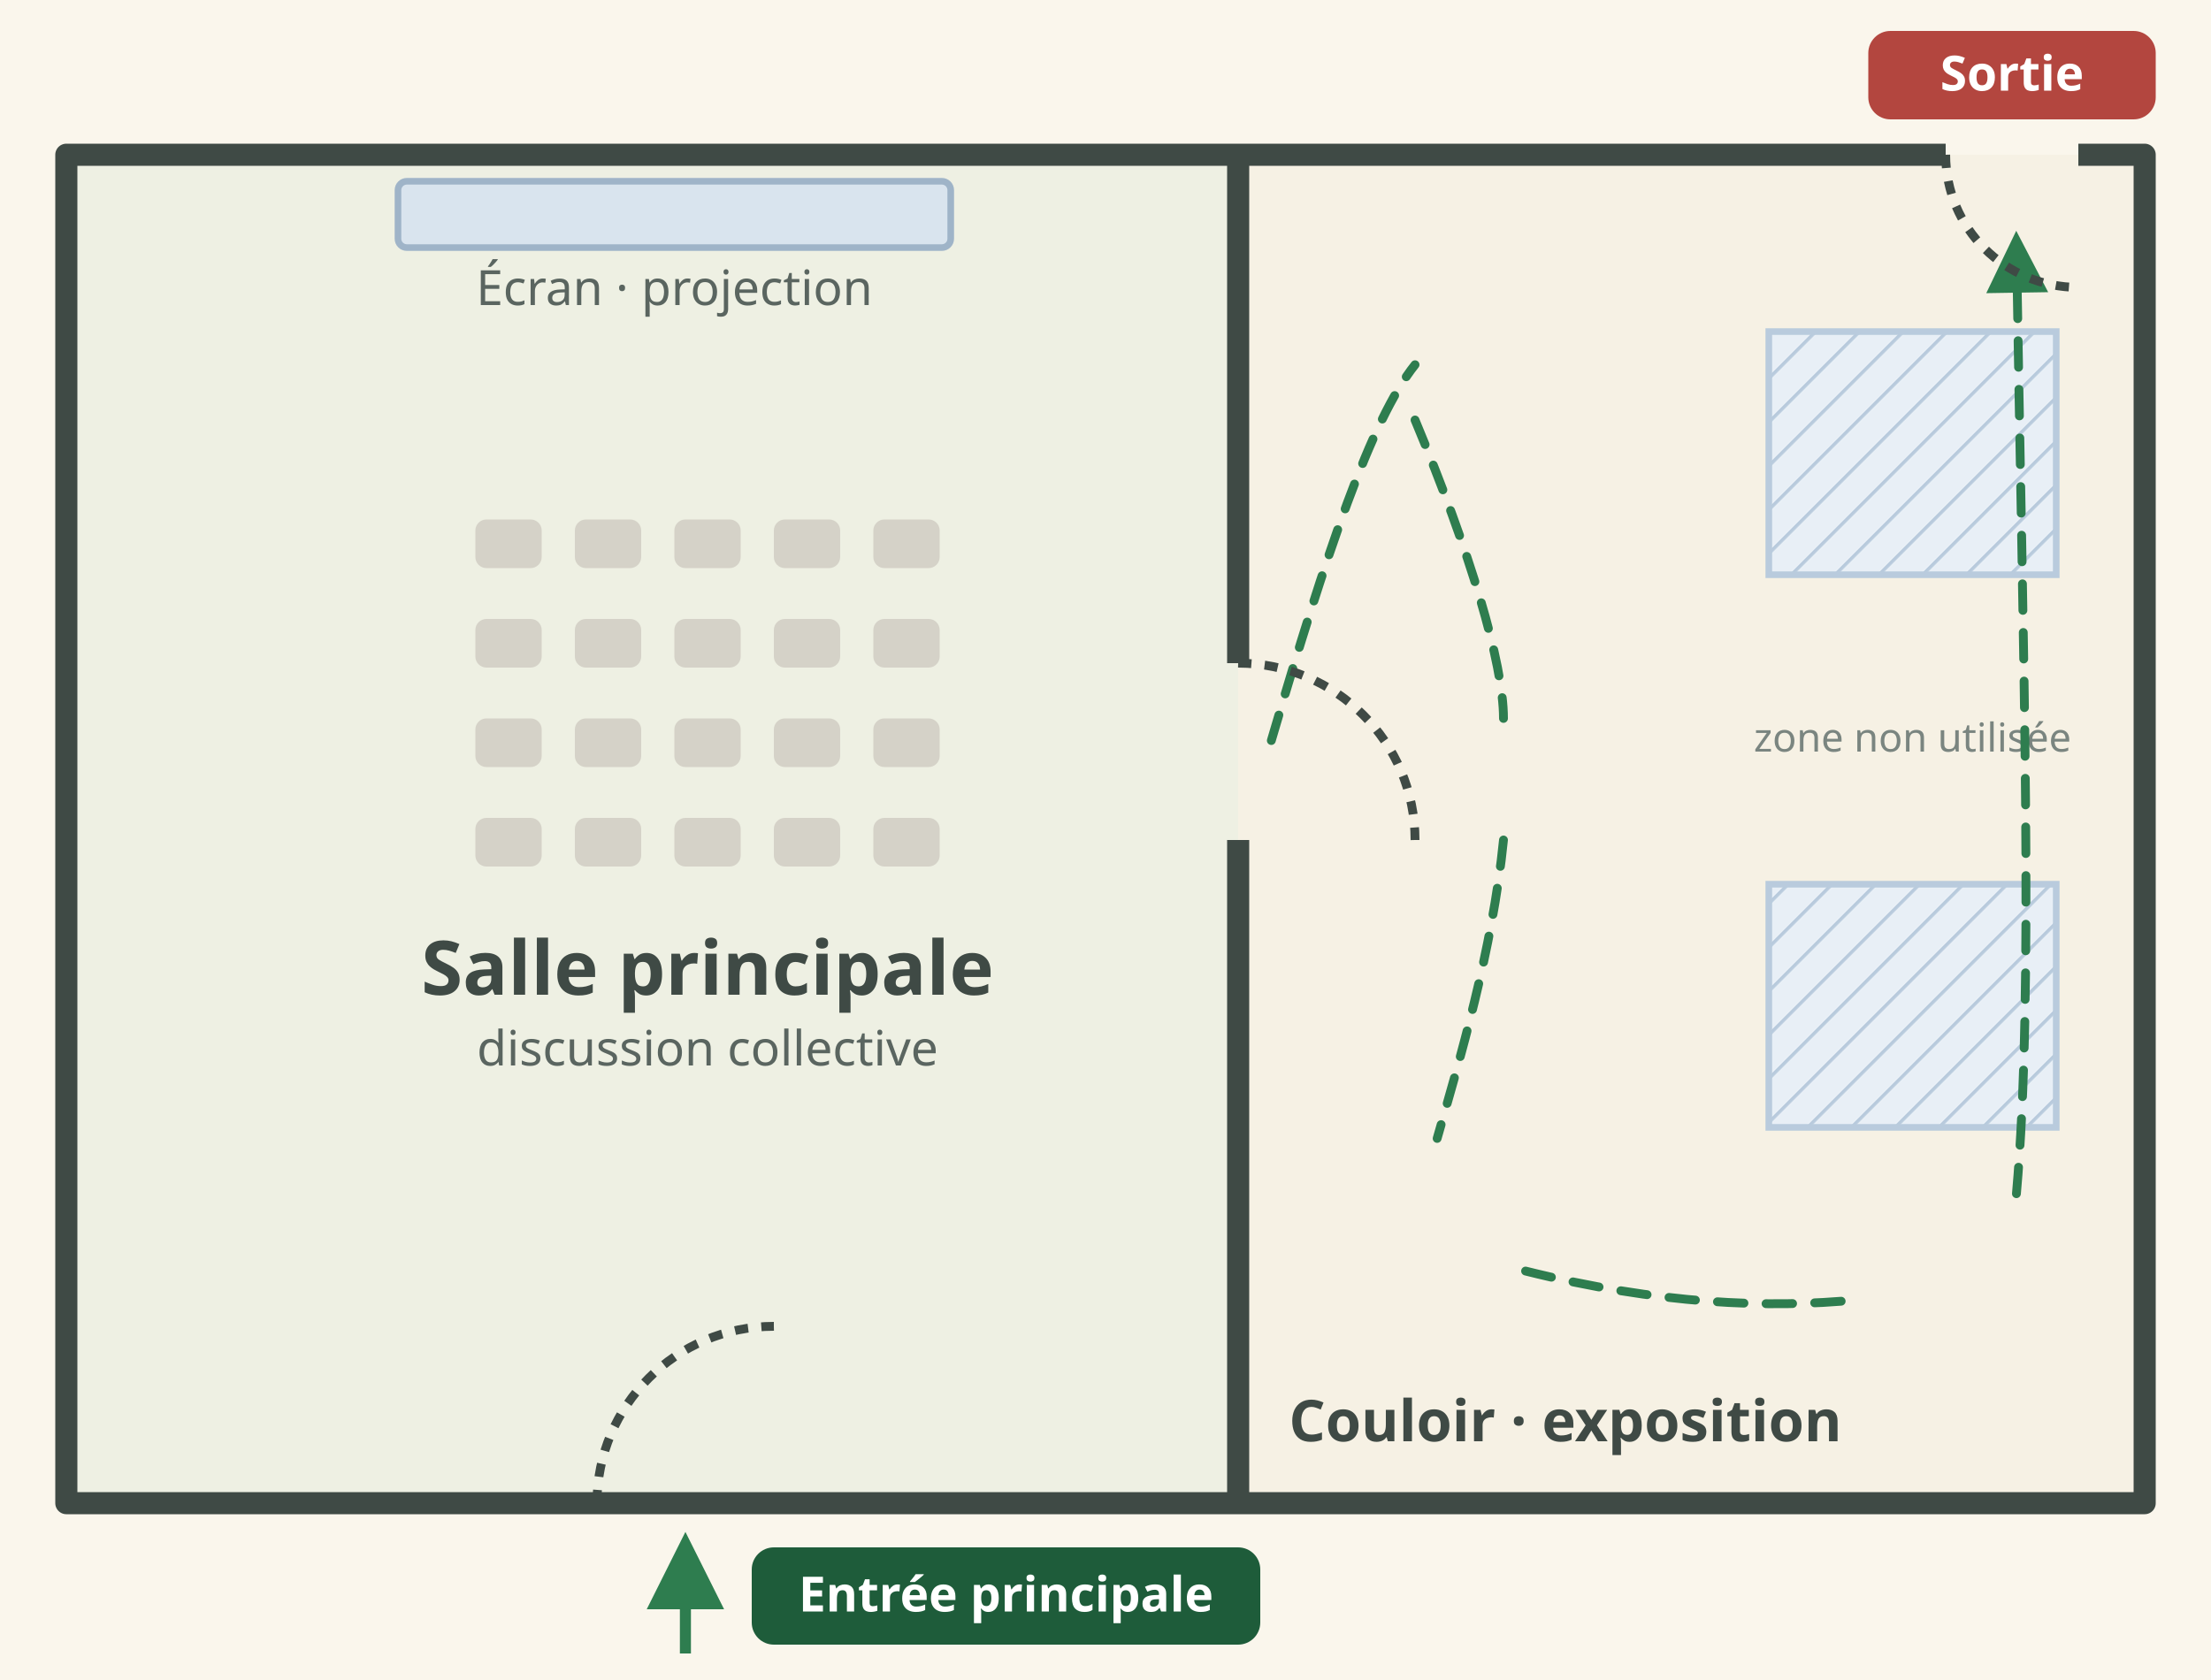
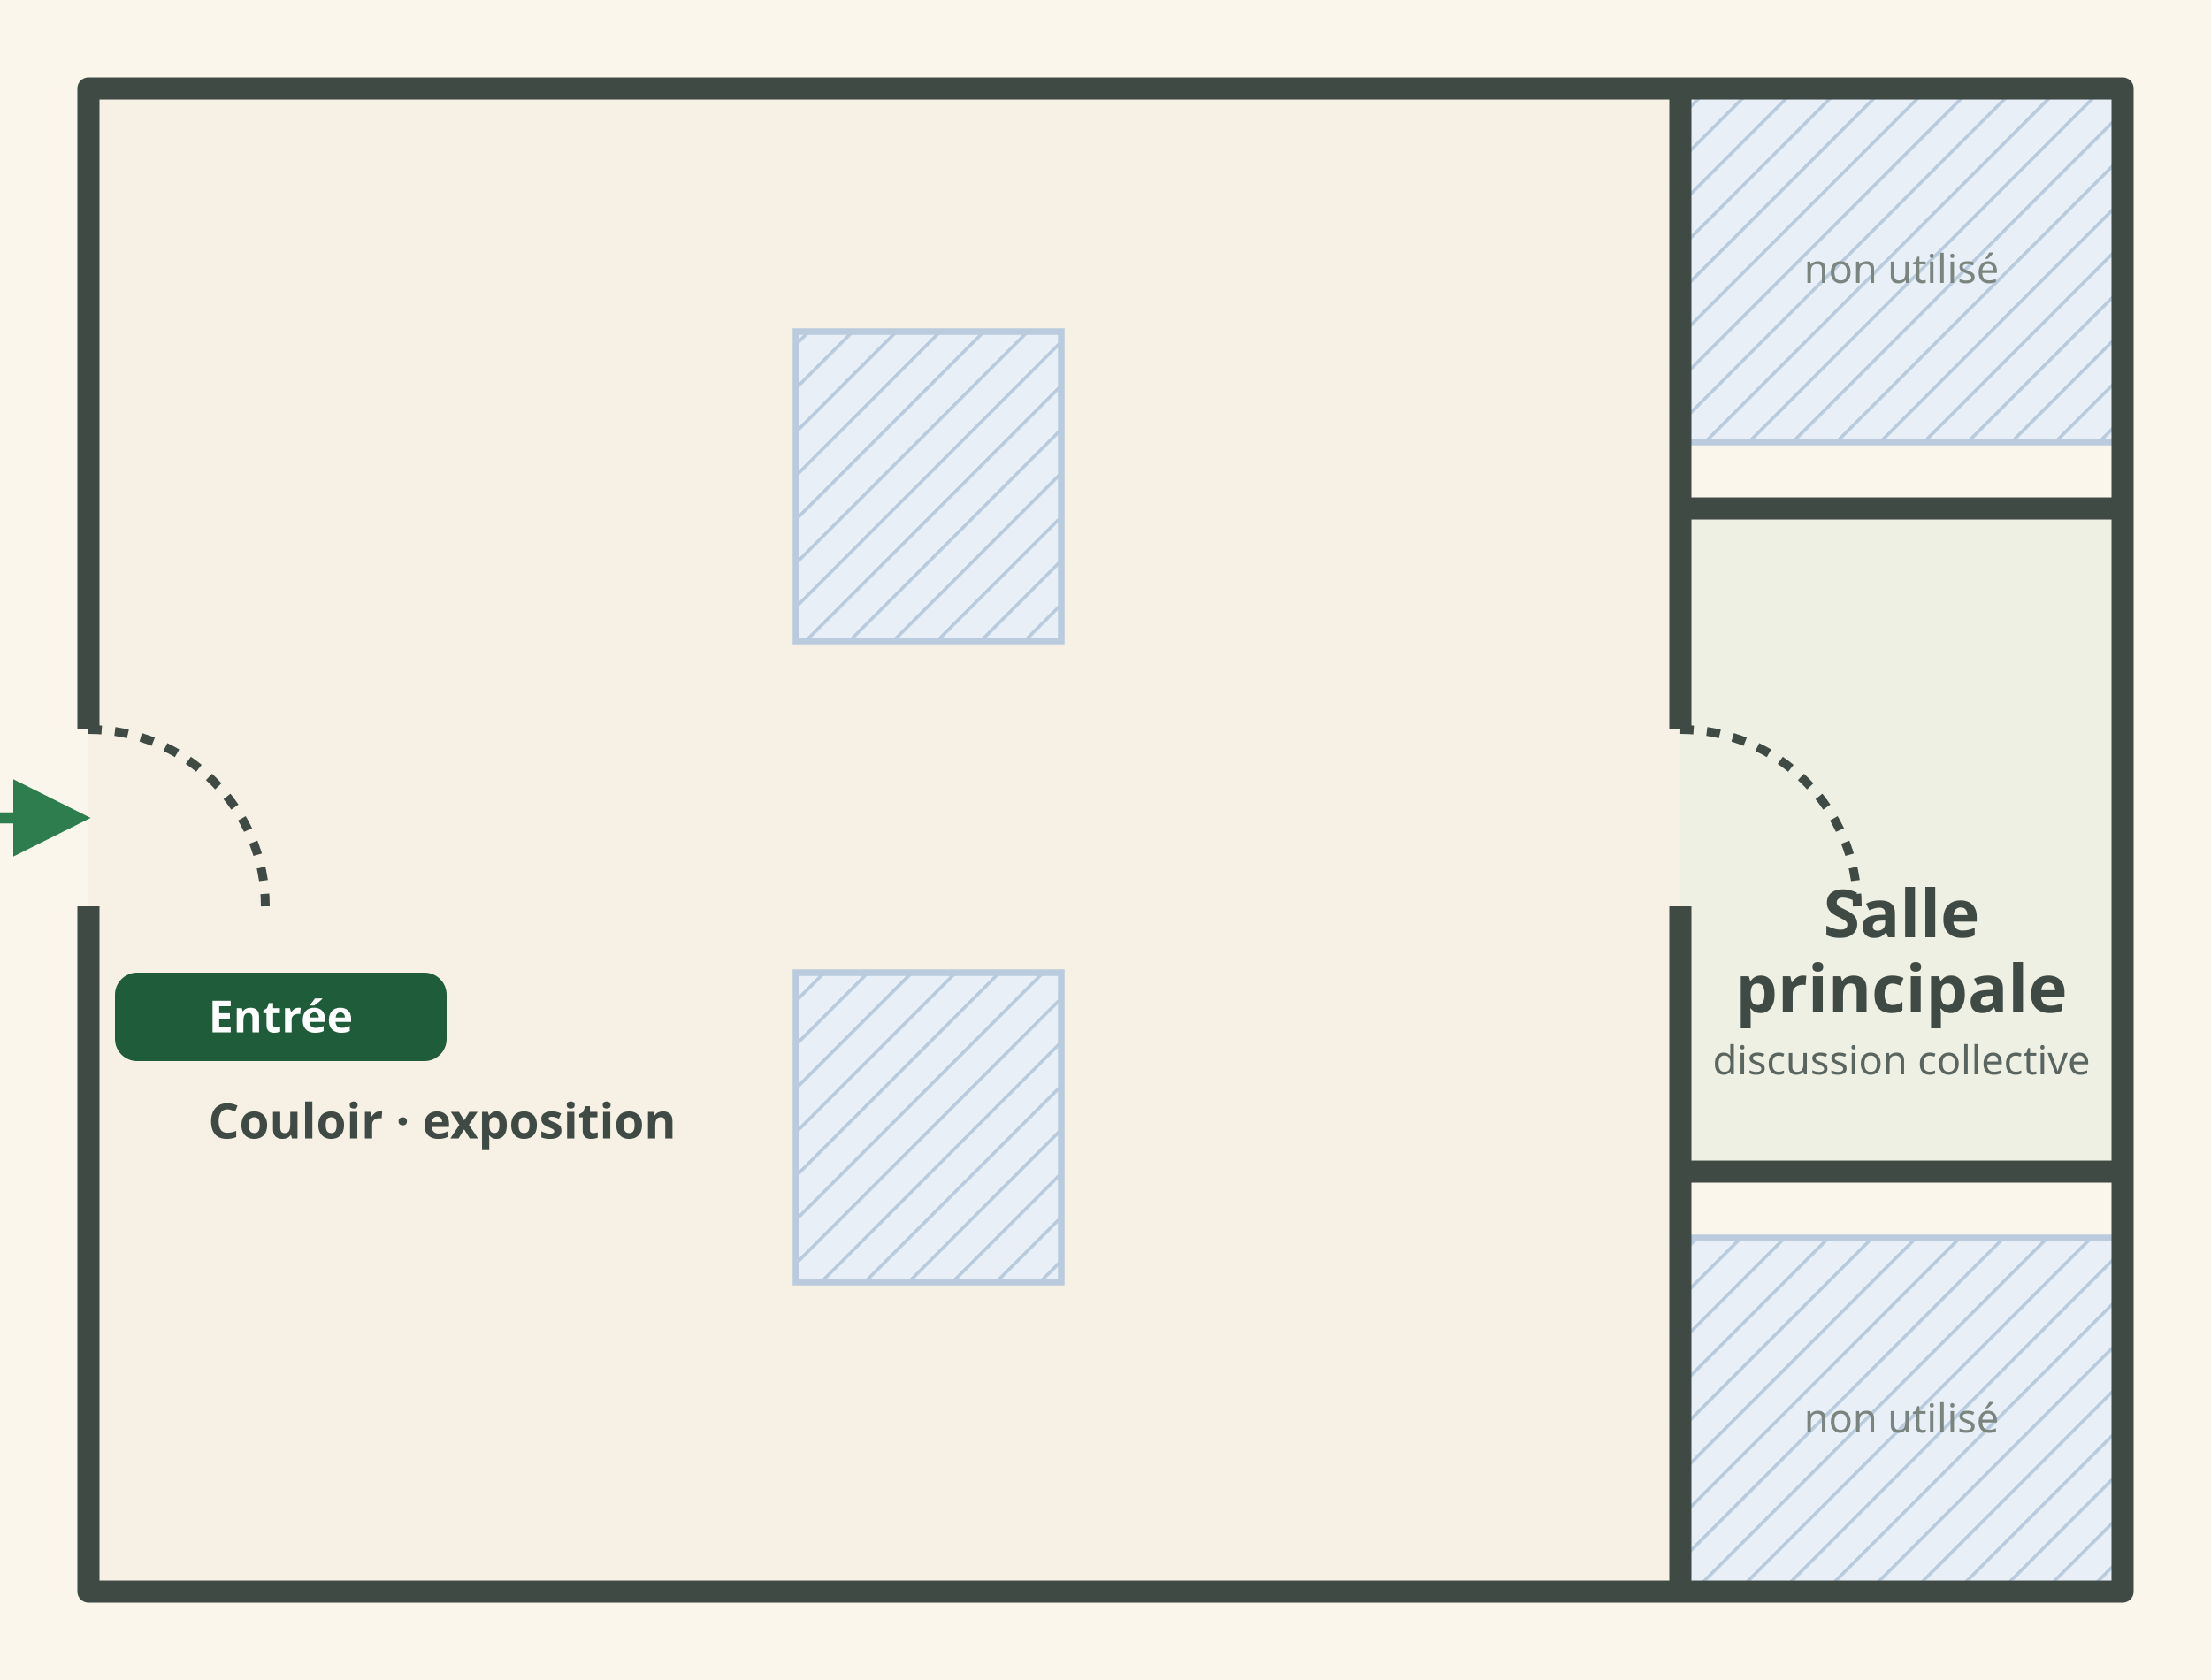
- <svg xmlns="http://www.w3.org/2000/svg" viewBox="0 0 1000 760" role="img" aria-label="Plan simplifié du lieu : salle principale à gauche, couloir d’exposition à droite">
+ <svg xmlns="http://www.w3.org/2000/svg" viewBox="0 0 1000 760" role="img" aria-label="Plan simplifié du lieu : couloir d’exposition autour de deux blocs, salle principale à droite">
  <defs>
    <pattern id="hatch" width="14" height="14" patternUnits="userSpaceOnUse" patternTransform="rotate(45)">
      <rect width="14" height="14" fill="#E8EFF6" />
      <line x1="0" y1="0" x2="0" y2="14" stroke="#B9CBDD" stroke-width="3" />
    </pattern>
    <marker id="arrow" viewBox="0 0 10 10" refX="8" refY="5" markerWidth="7" markerHeight="7" orient="auto-start-reverse">
      <path d="M0 0 L10 5 L0 10 z" fill="#2E7D4F" />
    </marker>
  </defs>
  <rect width="1000" height="760" fill="#FAF6EC" />
-   <rect x="30" y="70" width="530" height="610" fill="#EEF0E3" />
-   <rect x="560" y="70" width="410" height="610" fill="#F6F1E4" />
-   <rect x="180" y="82" width="250" height="30" rx="4" fill="#D9E4EE" stroke="#9FB4C8" stroke-width="3" />
-   <text x="305" y="138" text-anchor="middle" font-family="system-ui, sans-serif" font-size="22" fill="#5A6560">Écran · projection</text>
-   <g fill="#D5D2C8">
-     <rect x="215" y="235" width="30" height="22" rx="5" />
-     <rect x="260" y="235" width="30" height="22" rx="5" />
-     <rect x="305" y="235" width="30" height="22" rx="5" />
-     <rect x="350" y="235" width="30" height="22" rx="5" />
-     <rect x="395" y="235" width="30" height="22" rx="5" />
-     <rect x="215" y="280" width="30" height="22" rx="5" />
-     <rect x="260" y="280" width="30" height="22" rx="5" />
-     <rect x="305" y="280" width="30" height="22" rx="5" />
-     <rect x="350" y="280" width="30" height="22" rx="5" />
-     <rect x="395" y="280" width="30" height="22" rx="5" />
-     <rect x="215" y="325" width="30" height="22" rx="5" />
-     <rect x="260" y="325" width="30" height="22" rx="5" />
-     <rect x="305" y="325" width="30" height="22" rx="5" />
-     <rect x="350" y="325" width="30" height="22" rx="5" />
-     <rect x="395" y="325" width="30" height="22" rx="5" />
-     <rect x="215" y="370" width="30" height="22" rx="5" />
-     <rect x="260" y="370" width="30" height="22" rx="5" />
-     <rect x="305" y="370" width="30" height="22" rx="5" />
-     <rect x="350" y="370" width="30" height="22" rx="5" />
-     <rect x="395" y="370" width="30" height="22" rx="5" />
+   <rect x="40" y="40" width="720" height="680" fill="#F6F1E4" />
+   <rect x="760" y="230" width="200" height="300" fill="#EEF0E3" />
+   <rect x="360" y="150" width="120" height="140" fill="url(#hatch)" stroke="#B9CBDD" stroke-width="3" />
+   <rect x="360" y="440" width="120" height="140" fill="url(#hatch)" stroke="#B9CBDD" stroke-width="3" />
+   <rect x="760" y="40" width="200" height="160" fill="url(#hatch)" stroke="#B9CBDD" stroke-width="3" />
+   <rect x="760" y="560" width="200" height="160" fill="url(#hatch)" stroke="#B9CBDD" stroke-width="3" />
+   <text x="860" y="128" text-anchor="middle" font-family="system-ui, sans-serif" font-size="18" fill="#7A8580">non utilisé</text>
+   <text x="860" y="648" text-anchor="middle" font-family="system-ui, sans-serif" font-size="18" fill="#7A8580">non utilisé</text>
+   <text x="860" y="424" text-anchor="middle" font-family="system-ui, sans-serif" font-size="30" font-weight="700" fill="#3F4A45">Salle</text>
+   <text x="860" y="458" text-anchor="middle" font-family="system-ui, sans-serif" font-size="30" font-weight="700" fill="#3F4A45">principale</text>
+   <text x="860" y="486" text-anchor="middle" font-family="system-ui, sans-serif" font-size="18" fill="#5A6560">discussion collective</text>
+   <text x="200" y="515" text-anchor="middle" font-family="system-ui, sans-serif" font-size="22" font-weight="700" fill="#3F4A45">Couloir · exposition</text>
+   <g fill="none" stroke="#3F4A45" stroke-width="10" stroke-linejoin="round">
+     <path d="M40 330 V40 H960 V720 H40 V410" />
+     <path d="M760 40 V330 M760 410 V720" />
+     <path d="M760 230 H960 M760 530 H960" />
  </g>
-   <text x="320" y="450" text-anchor="middle" font-family="system-ui, sans-serif" font-size="34" font-weight="700" fill="#3F4A45">Salle principale</text>
-   <text x="320" y="482" text-anchor="middle" font-family="system-ui, sans-serif" font-size="22" fill="#5A6560">discussion collective</text>
-   <rect x="800" y="150" width="130" height="110" fill="url(#hatch)" stroke="#B9CBDD" stroke-width="3" />
-   <rect x="800" y="400" width="130" height="110" fill="url(#hatch)" stroke="#B9CBDD" stroke-width="3" />
-   <text x="865" y="340" text-anchor="middle" font-family="system-ui, sans-serif" font-size="18" fill="#7A8580">zone non utilisée</text>
-   <text x="708" y="652" text-anchor="middle" font-family="system-ui, sans-serif" font-size="26" font-weight="700" fill="#3F4A45">Couloir · exposition</text>
-   <path d="M575 335 C600 250, 620 190, 640 165 M640 190 C665 250, 680 300, 680 325 M680 380 C675 430, 660 480, 650 515 M690 575 C750 590, 800 592, 840 588 M912 540 C920 450, 915 300, 912 110" fill="none" stroke="#2E7D4F" stroke-width="4" stroke-dasharray="12 10" stroke-linecap="round" marker-end="url(#arrow)" />
-   <g fill="none" stroke="#3F4A45" stroke-width="10" stroke-linejoin="round">
-     <path d="M350 680 H30 V70 H560 M560 70 H880 M940 70 H970 V680 H350" />
-     <path d="M560 70 V300 M560 380 V680" />
+   <g fill="none" stroke="#3F4A45" stroke-width="4" stroke-dasharray="6 6">
+     <path d="M40 330 A80 80 0 0 1 120 410" />
+     <path d="M760 330 A80 80 0 0 1 840 410" />
  </g>
-   <g fill="none" stroke="#3F4A45" stroke-width="4">
-     <path d="M560 300 A80 80 0 0 1 640 380" stroke-dasharray="6 6" />
-     <path d="M270 680 A80 80 0 0 1 350 600" stroke-dasharray="6 6" />
-     <path d="M880 70 A60 60 0 0 0 940 130" stroke-dasharray="6 6" />
-   </g>
-   <line x1="310" y1="748" x2="310" y2="700" stroke="#2E7D4F" stroke-width="5" marker-end="url(#arrow)" />
-   <rect x="340" y="700" width="230" height="44" rx="10" fill="#1E5C3A" />
-   <text x="455" y="729" text-anchor="middle" font-family="system-ui, sans-serif" font-size="22" font-weight="700" fill="#FFFFFF">Entrée principale</text>
-   <rect x="845" y="14" width="130" height="40" rx="10" fill="#B3463F" />
-   <text x="910" y="41" text-anchor="middle" font-family="system-ui, sans-serif" font-size="22" font-weight="700" fill="#FFFFFF">Sortie</text>
+   <line x1="-2" y1="370" x2="34" y2="370" stroke="#2E7D4F" stroke-width="5" marker-end="url(#arrow)" />
+   <rect x="52" y="440" width="150" height="40" rx="10" fill="#1E5C3A" />
+   <text x="127" y="467" text-anchor="middle" font-family="system-ui, sans-serif" font-size="20" font-weight="700" fill="#FFFFFF">Entrée</text>
</svg>
